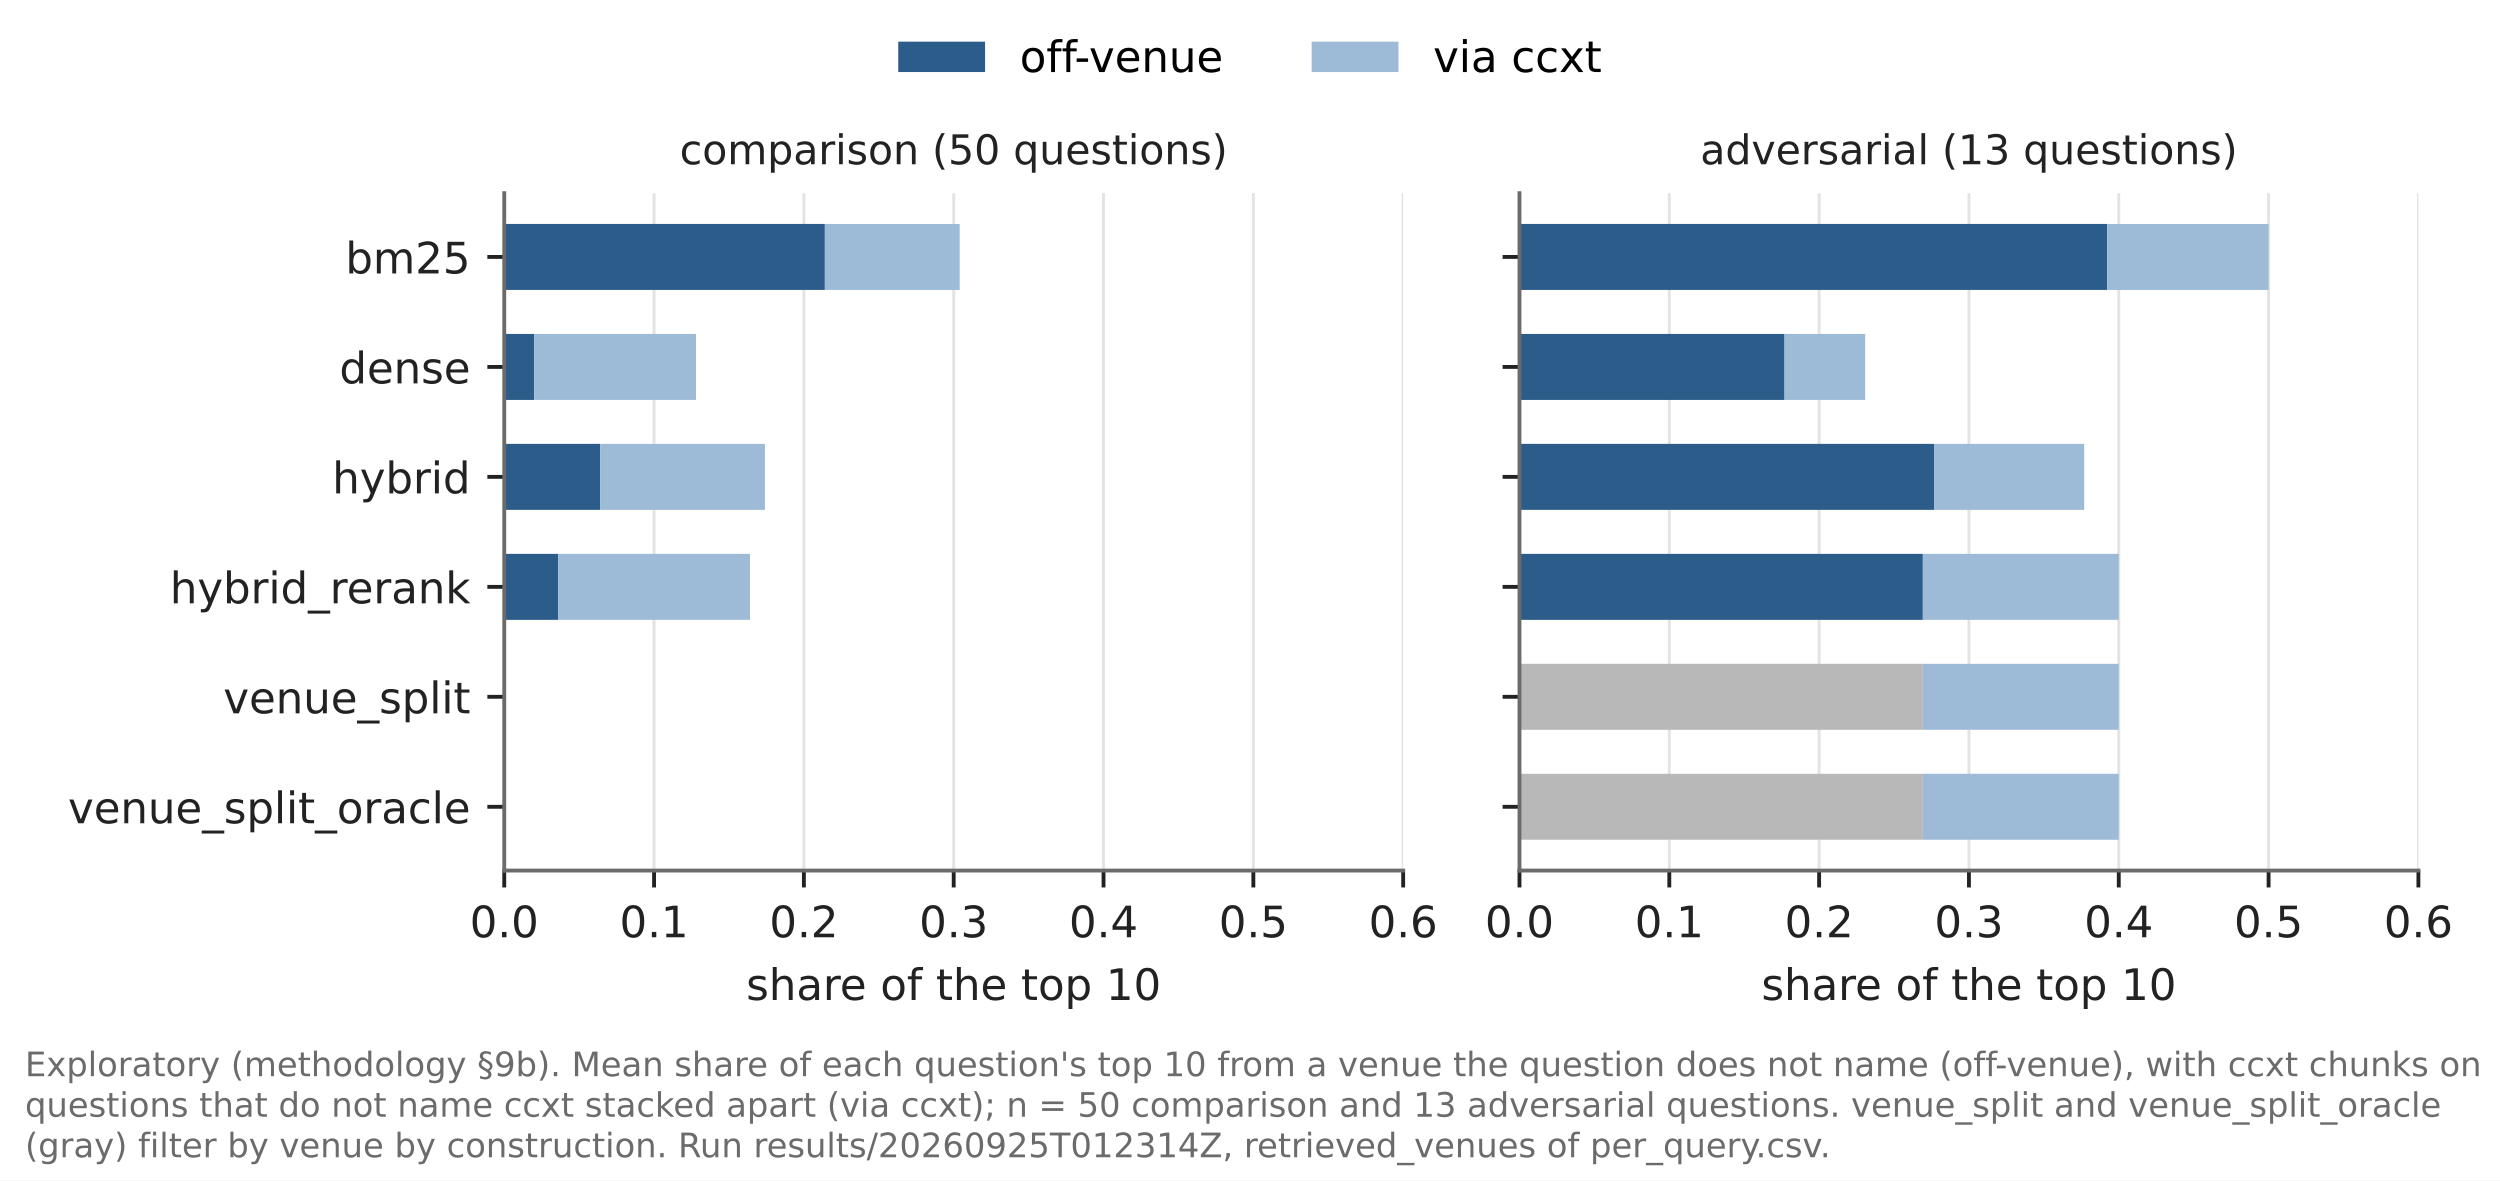
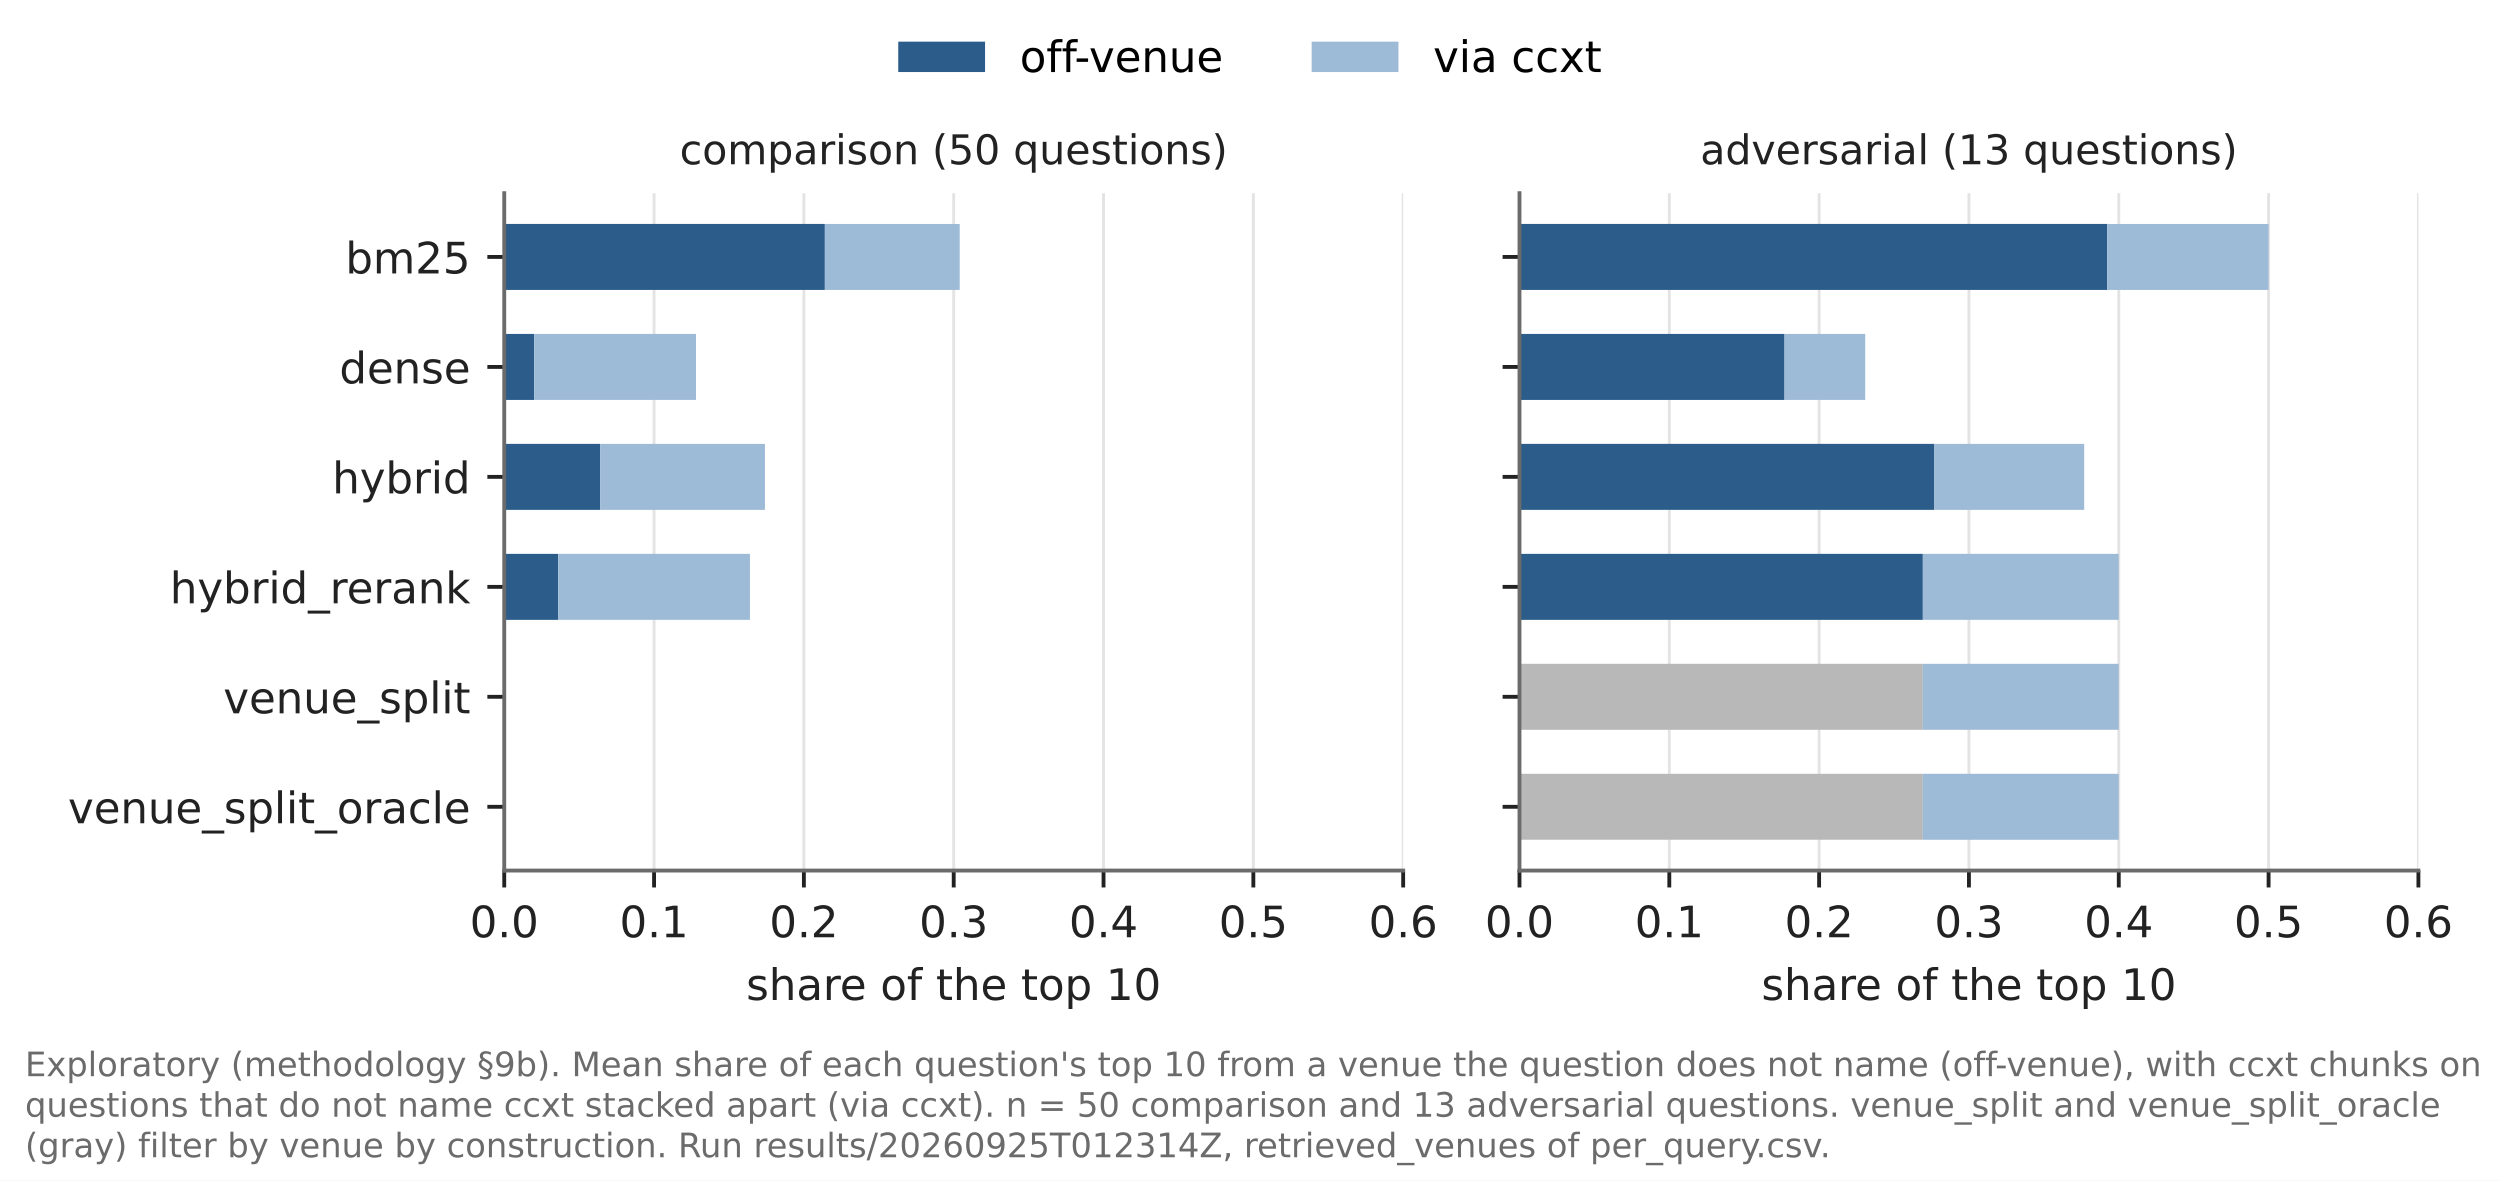
<svg xmlns="http://www.w3.org/2000/svg" xmlns:xlink="http://www.w3.org/1999/xlink" width="518.4pt" height="244.8pt" viewBox="0 0 518.4 244.8" version="1.1">
  <defs>
    <style type="text/css">*{stroke-linejoin: round; stroke-linecap: butt}</style>
  </defs>
  <g id="figure_1">
    <g id="patch_1">
      <path d="M 0 244.8  L 518.4 244.8  L 518.4 0  L 0 0  z " style="fill: #ffffff" />
    </g>
    <g id="axes_1">
      <g id="patch_2">
        <path d="M 104.56 180.518  L 290.96 180.518  L 290.96 40.056  L 104.56 40.056  z " style="fill: #ffffff" />
      </g>
      <g id="matplotlib.axis_1">
        <g id="xtick_1">
          <g id="line2d_1">
            <path d="M 104.56 180.518  L 104.56 40.056  " clip-path="url(#pb4a2260572)" style="fill: none; stroke: #e3e3e3; stroke-width: 0.6; stroke-linecap: square" />
          </g>
          <g id="line2d_2">
            <defs>
              <path id="mafd5c0f1e5" d="M 0 0  L 0 3.5  " style="stroke: #222222; stroke-width: 0.8" />
            </defs>
            <g>
              <use xlink:href="#mafd5c0f1e5" x="104.56" y="180.518" style="fill: #222222; stroke: #222222; stroke-width: 0.8" />
            </g>
          </g>
          <g id="text_1">
            <text style="font-size: 9px; font-family: 'DejaVu Sans'; text-anchor: middle; fill: #222222" x="104.56" y="194.356" transform="rotate(-0 104.56 194.3558)">0.0</text>
          </g>
        </g>
        <g id="xtick_2">
          <g id="line2d_3">
            <path d="M 135.627 180.518  L 135.627 40.056  " clip-path="url(#pb4a2260572)" style="fill: none; stroke: #e3e3e3; stroke-width: 0.6; stroke-linecap: square" />
          </g>
          <g id="line2d_4">
            <g>
              <use xlink:href="#mafd5c0f1e5" x="135.627" y="180.518" style="fill: #222222; stroke: #222222; stroke-width: 0.8" />
            </g>
          </g>
          <g id="text_2">
            <text style="font-size: 9px; font-family: 'DejaVu Sans'; text-anchor: middle; fill: #222222" x="135.627" y="194.356" transform="rotate(-0 135.6267 194.3558)">0.1</text>
          </g>
        </g>
        <g id="xtick_3">
          <g id="line2d_5">
            <path d="M 166.693 180.518  L 166.693 40.056  " clip-path="url(#pb4a2260572)" style="fill: none; stroke: #e3e3e3; stroke-width: 0.6; stroke-linecap: square" />
          </g>
          <g id="line2d_6">
            <g>
              <use xlink:href="#mafd5c0f1e5" x="166.693" y="180.518" style="fill: #222222; stroke: #222222; stroke-width: 0.8" />
            </g>
          </g>
          <g id="text_3">
            <text style="font-size: 9px; font-family: 'DejaVu Sans'; text-anchor: middle; fill: #222222" x="166.693" y="194.356" transform="rotate(-0 166.6933 194.3558)">0.2</text>
          </g>
        </g>
        <g id="xtick_4">
          <g id="line2d_7">
            <path d="M 197.76 180.518  L 197.76 40.056  " clip-path="url(#pb4a2260572)" style="fill: none; stroke: #e3e3e3; stroke-width: 0.6; stroke-linecap: square" />
          </g>
          <g id="line2d_8">
            <g>
              <use xlink:href="#mafd5c0f1e5" x="197.76" y="180.518" style="fill: #222222; stroke: #222222; stroke-width: 0.8" />
            </g>
          </g>
          <g id="text_4">
            <text style="font-size: 9px; font-family: 'DejaVu Sans'; text-anchor: middle; fill: #222222" x="197.76" y="194.356" transform="rotate(-0 197.76 194.3558)">0.3</text>
          </g>
        </g>
        <g id="xtick_5">
          <g id="line2d_9">
            <path d="M 228.827 180.518  L 228.827 40.056  " clip-path="url(#pb4a2260572)" style="fill: none; stroke: #e3e3e3; stroke-width: 0.6; stroke-linecap: square" />
          </g>
          <g id="line2d_10">
            <g>
              <use xlink:href="#mafd5c0f1e5" x="228.827" y="180.518" style="fill: #222222; stroke: #222222; stroke-width: 0.8" />
            </g>
          </g>
          <g id="text_5">
            <text style="font-size: 9px; font-family: 'DejaVu Sans'; text-anchor: middle; fill: #222222" x="228.827" y="194.356" transform="rotate(-0 228.8267 194.3558)">0.4</text>
          </g>
        </g>
        <g id="xtick_6">
          <g id="line2d_11">
            <path d="M 259.893 180.518  L 259.893 40.056  " clip-path="url(#pb4a2260572)" style="fill: none; stroke: #e3e3e3; stroke-width: 0.6; stroke-linecap: square" />
          </g>
          <g id="line2d_12">
            <g>
              <use xlink:href="#mafd5c0f1e5" x="259.893" y="180.518" style="fill: #222222; stroke: #222222; stroke-width: 0.8" />
            </g>
          </g>
          <g id="text_6">
            <text style="font-size: 9px; font-family: 'DejaVu Sans'; text-anchor: middle; fill: #222222" x="259.893" y="194.356" transform="rotate(-0 259.8933 194.3558)">0.5</text>
          </g>
        </g>
        <g id="xtick_7">
          <g id="line2d_13">
            <path d="M 290.96 180.518  L 290.96 40.056  " clip-path="url(#pb4a2260572)" style="fill: none; stroke: #e3e3e3; stroke-width: 0.6; stroke-linecap: square" />
          </g>
          <g id="line2d_14">
            <g>
              <use xlink:href="#mafd5c0f1e5" x="290.96" y="180.518" style="fill: #222222; stroke: #222222; stroke-width: 0.8" />
            </g>
          </g>
          <g id="text_7">
            <text style="font-size: 9px; font-family: 'DejaVu Sans'; text-anchor: middle; fill: #222222" x="290.96" y="194.356" transform="rotate(-0 290.96 194.3558)">0.6</text>
          </g>
        </g>
        <g id="text_8">
          <text style="font-size: 9px; font-family: 'DejaVu Sans'; text-anchor: middle; fill: #222222" x="197.76" y="207.356" transform="rotate(-0 197.76 207.3565)">share of the top 10</text>
        </g>
      </g>
      <g id="matplotlib.axis_2">
        <g id="ytick_1">
          <g id="line2d_15">
            <defs>
              <path id="m83682ffe1a" d="M 0 0  L -3.5 0  " style="stroke: #222222; stroke-width: 0.8" />
            </defs>
            <g>
              <use xlink:href="#m83682ffe1a" x="104.56" y="53.281" style="fill: #222222; stroke: #222222; stroke-width: 0.8" />
            </g>
          </g>
          <g id="text_9">
            <text style="font-size: 9px; font-family: 'DejaVu Sans'; text-anchor: end; fill: #222222" x="97.56" y="56.701" transform="rotate(-0 97.56 56.70061)">bm25</text>
          </g>
        </g>
        <g id="ytick_2">
          <g id="line2d_16">
            <g>
              <use xlink:href="#m83682ffe1a" x="104.56" y="76.084" style="fill: #222222; stroke: #222222; stroke-width: 0.8" />
            </g>
          </g>
          <g id="text_10">
            <text style="font-size: 9px; font-family: 'DejaVu Sans'; text-anchor: end; fill: #222222" x="97.56" y="79.503" transform="rotate(-0 97.56 79.50286)">dense</text>
          </g>
        </g>
        <g id="ytick_3">
          <g id="line2d_17">
            <g>
              <use xlink:href="#m83682ffe1a" x="104.56" y="98.886" style="fill: #222222; stroke: #222222; stroke-width: 0.8" />
            </g>
          </g>
          <g id="text_11">
            <text style="font-size: 9px; font-family: 'DejaVu Sans'; text-anchor: end; fill: #222222" x="97.56" y="102.305" transform="rotate(-0 97.56 102.3051)">hybrid</text>
          </g>
        </g>
        <g id="ytick_4">
          <g id="line2d_18">
            <g>
              <use xlink:href="#m83682ffe1a" x="104.56" y="121.688" style="fill: #222222; stroke: #222222; stroke-width: 0.8" />
            </g>
          </g>
          <g id="text_12">
            <text style="font-size: 9px; font-family: 'DejaVu Sans'; text-anchor: end; fill: #222222" x="97.56" y="125.107" transform="rotate(-0 97.56 125.1074)">hybrid_rerank</text>
          </g>
        </g>
        <g id="ytick_5">
          <g id="line2d_19">
            <g>
              <use xlink:href="#m83682ffe1a" x="104.56" y="144.49" style="fill: #222222; stroke: #222222; stroke-width: 0.8" />
            </g>
          </g>
          <g id="text_13">
            <text style="font-size: 9px; font-family: 'DejaVu Sans'; text-anchor: end; fill: #222222" x="97.56" y="147.91" transform="rotate(-0 97.56 147.9096)">venue_split</text>
          </g>
        </g>
        <g id="ytick_6">
          <g id="line2d_20">
            <g>
              <use xlink:href="#m83682ffe1a" x="104.56" y="167.293" style="fill: #222222; stroke: #222222; stroke-width: 0.8" />
            </g>
          </g>
          <g id="text_14">
            <text style="font-size: 9px; font-family: 'DejaVu Sans'; text-anchor: end; fill: #222222" x="97.56" y="170.712" transform="rotate(-0 97.56 170.7119)">venue_split_oracle</text>
          </g>
        </g>
      </g>
      <g id="patch_3">
        <path d="M 104.56 46.441  L 171.043 46.441  L 171.043 60.122  L 104.56 60.122  z " clip-path="url(#pb4a2260572)" style="fill: #2b5c8a" />
      </g>
      <g id="patch_4">
        <path d="M 171.043 46.441  L 199.003 46.441  L 199.003 60.122  L 171.043 60.122  z " clip-path="url(#pb4a2260572)" style="fill: #9dbad6" />
      </g>
      <g id="patch_5">
        <path d="M 104.56 69.243  L 110.773 69.243  L 110.773 82.924  L 104.56 82.924  z " clip-path="url(#pb4a2260572)" style="fill: #2b5c8a" />
      </g>
      <g id="patch_6">
        <path d="M 110.773 69.243  L 144.325 69.243  L 144.325 82.924  L 110.773 82.924  z " clip-path="url(#pb4a2260572)" style="fill: #9dbad6" />
      </g>
      <g id="patch_7">
        <path d="M 104.56 92.045  L 124.443 92.045  L 124.443 105.726  L 104.56 105.726  z " clip-path="url(#pb4a2260572)" style="fill: #2b5c8a" />
      </g>
      <g id="patch_8">
        <path d="M 124.443 92.045  L 158.616 92.045  L 158.616 105.726  L 124.443 105.726  z " clip-path="url(#pb4a2260572)" style="fill: #9dbad6" />
      </g>
      <g id="patch_9">
        <path d="M 104.56 114.847  L 115.744 114.847  L 115.744 128.529  L 104.56 128.529  z " clip-path="url(#pb4a2260572)" style="fill: #2b5c8a" />
      </g>
      <g id="patch_10">
        <path d="M 115.744 114.847  L 155.509 114.847  L 155.509 128.529  L 115.744 128.529  z " clip-path="url(#pb4a2260572)" style="fill: #9dbad6" />
      </g>
      <g id="patch_11">
        <path d="M 104.56 137.65  L 104.56 137.65  L 104.56 151.331  L 104.56 151.331  z " clip-path="url(#pb4a2260572)" style="fill: #b8b8b8" />
      </g>
      <g id="patch_12">
        <path d="M 104.56 137.65  L 104.56 137.65  L 104.56 151.331  L 104.56 151.331  z " clip-path="url(#pb4a2260572)" style="fill: #9dbad6" />
      </g>
      <g id="patch_13">
        <path d="M 104.56 160.452  L 104.56 160.452  L 104.56 174.133  L 104.56 174.133  z " clip-path="url(#pb4a2260572)" style="fill: #b8b8b8" />
      </g>
      <g id="patch_14">
        <path d="M 104.56 160.452  L 104.56 160.452  L 104.56 174.133  L 104.56 174.133  z " clip-path="url(#pb4a2260572)" style="fill: #9dbad6" />
      </g>
      <g id="patch_15">
        <path d="M 104.56 180.518  L 104.56 40.056  " style="fill: none; stroke: #6b6b6b; stroke-width: 0.8; stroke-linejoin: miter; stroke-linecap: square" />
      </g>
      <g id="patch_16">
        <path d="M 104.56 180.518  L 290.96 180.518  " style="fill: none; stroke: #6b6b6b; stroke-width: 0.8; stroke-linejoin: miter; stroke-linecap: square" />
      </g>
      <g id="text_15">
        <text style="font-size: 8.5px; font-family: 'DejaVu Sans'; text-anchor: middle; fill: #222222" x="197.76" y="34.056" transform="rotate(-0 197.76 34.056)">comparison (50 questions)</text>
      </g>
    </g>
    <g id="axes_2">
      <g id="patch_17">
        <path d="M 315.08 180.518  L 501.48 180.518  L 501.48 40.056  L 315.08 40.056  z " style="fill: #ffffff" />
      </g>
      <g id="matplotlib.axis_3">
        <g id="xtick_8">
          <g id="line2d_21">
            <path d="M 315.08 180.518  L 315.08 40.056  " clip-path="url(#p94e65c26f1)" style="fill: none; stroke: #e3e3e3; stroke-width: 0.6; stroke-linecap: square" />
          </g>
          <g id="line2d_22">
            <g>
              <use xlink:href="#mafd5c0f1e5" x="315.08" y="180.518" style="fill: #222222; stroke: #222222; stroke-width: 0.8" />
            </g>
          </g>
          <g id="text_16">
            <text style="font-size: 9px; font-family: 'DejaVu Sans'; text-anchor: middle; fill: #222222" x="315.08" y="194.356" transform="rotate(-0 315.08 194.3558)">0.0</text>
          </g>
        </g>
        <g id="xtick_9">
          <g id="line2d_23">
            <path d="M 346.147 180.518  L 346.147 40.056  " clip-path="url(#p94e65c26f1)" style="fill: none; stroke: #e3e3e3; stroke-width: 0.6; stroke-linecap: square" />
          </g>
          <g id="line2d_24">
            <g>
              <use xlink:href="#mafd5c0f1e5" x="346.147" y="180.518" style="fill: #222222; stroke: #222222; stroke-width: 0.8" />
            </g>
          </g>
          <g id="text_17">
            <text style="font-size: 9px; font-family: 'DejaVu Sans'; text-anchor: middle; fill: #222222" x="346.147" y="194.356" transform="rotate(-0 346.1467 194.3558)">0.1</text>
          </g>
        </g>
        <g id="xtick_10">
          <g id="line2d_25">
            <path d="M 377.213 180.518  L 377.213 40.056  " clip-path="url(#p94e65c26f1)" style="fill: none; stroke: #e3e3e3; stroke-width: 0.6; stroke-linecap: square" />
          </g>
          <g id="line2d_26">
            <g>
              <use xlink:href="#mafd5c0f1e5" x="377.213" y="180.518" style="fill: #222222; stroke: #222222; stroke-width: 0.8" />
            </g>
          </g>
          <g id="text_18">
            <text style="font-size: 9px; font-family: 'DejaVu Sans'; text-anchor: middle; fill: #222222" x="377.213" y="194.356" transform="rotate(-0 377.2133 194.3558)">0.2</text>
          </g>
        </g>
        <g id="xtick_11">
          <g id="line2d_27">
            <path d="M 408.28 180.518  L 408.28 40.056  " clip-path="url(#p94e65c26f1)" style="fill: none; stroke: #e3e3e3; stroke-width: 0.6; stroke-linecap: square" />
          </g>
          <g id="line2d_28">
            <g>
              <use xlink:href="#mafd5c0f1e5" x="408.28" y="180.518" style="fill: #222222; stroke: #222222; stroke-width: 0.8" />
            </g>
          </g>
          <g id="text_19">
            <text style="font-size: 9px; font-family: 'DejaVu Sans'; text-anchor: middle; fill: #222222" x="408.28" y="194.356" transform="rotate(-0 408.28 194.3558)">0.3</text>
          </g>
        </g>
        <g id="xtick_12">
          <g id="line2d_29">
            <path d="M 439.347 180.518  L 439.347 40.056  " clip-path="url(#p94e65c26f1)" style="fill: none; stroke: #e3e3e3; stroke-width: 0.6; stroke-linecap: square" />
          </g>
          <g id="line2d_30">
            <g>
              <use xlink:href="#mafd5c0f1e5" x="439.347" y="180.518" style="fill: #222222; stroke: #222222; stroke-width: 0.8" />
            </g>
          </g>
          <g id="text_20">
            <text style="font-size: 9px; font-family: 'DejaVu Sans'; text-anchor: middle; fill: #222222" x="439.347" y="194.356" transform="rotate(-0 439.3467 194.3558)">0.4</text>
          </g>
        </g>
        <g id="xtick_13">
          <g id="line2d_31">
            <path d="M 470.413 180.518  L 470.413 40.056  " clip-path="url(#p94e65c26f1)" style="fill: none; stroke: #e3e3e3; stroke-width: 0.6; stroke-linecap: square" />
          </g>
          <g id="line2d_32">
            <g>
              <use xlink:href="#mafd5c0f1e5" x="470.413" y="180.518" style="fill: #222222; stroke: #222222; stroke-width: 0.8" />
            </g>
          </g>
          <g id="text_21">
            <text style="font-size: 9px; font-family: 'DejaVu Sans'; text-anchor: middle; fill: #222222" x="470.413" y="194.356" transform="rotate(-0 470.4133 194.3558)">0.5</text>
          </g>
        </g>
        <g id="xtick_14">
          <g id="line2d_33">
            <path d="M 501.48 180.518  L 501.48 40.056  " clip-path="url(#p94e65c26f1)" style="fill: none; stroke: #e3e3e3; stroke-width: 0.6; stroke-linecap: square" />
          </g>
          <g id="line2d_34">
            <g>
              <use xlink:href="#mafd5c0f1e5" x="501.48" y="180.518" style="fill: #222222; stroke: #222222; stroke-width: 0.8" />
            </g>
          </g>
          <g id="text_22">
            <text style="font-size: 9px; font-family: 'DejaVu Sans'; text-anchor: middle; fill: #222222" x="501.48" y="194.356" transform="rotate(-0 501.48 194.3558)">0.6</text>
          </g>
        </g>
        <g id="text_23">
          <text style="font-size: 9px; font-family: 'DejaVu Sans'; text-anchor: middle; fill: #222222" x="408.28" y="207.356" transform="rotate(-0 408.28 207.3565)">share of the top 10</text>
        </g>
      </g>
      <g id="matplotlib.axis_4">
        <g id="ytick_7">
          <g id="line2d_35">
            <g>
              <use xlink:href="#m83682ffe1a" x="315.08" y="53.281" style="fill: #222222; stroke: #222222; stroke-width: 0.8" />
            </g>
          </g>
        </g>
        <g id="ytick_8">
          <g id="line2d_36">
            <g>
              <use xlink:href="#m83682ffe1a" x="315.08" y="76.084" style="fill: #222222; stroke: #222222; stroke-width: 0.8" />
            </g>
          </g>
        </g>
        <g id="ytick_9">
          <g id="line2d_37">
            <g>
              <use xlink:href="#m83682ffe1a" x="315.08" y="98.886" style="fill: #222222; stroke: #222222; stroke-width: 0.8" />
            </g>
          </g>
        </g>
        <g id="ytick_10">
          <g id="line2d_38">
            <g>
              <use xlink:href="#m83682ffe1a" x="315.08" y="121.688" style="fill: #222222; stroke: #222222; stroke-width: 0.8" />
            </g>
          </g>
        </g>
        <g id="ytick_11">
          <g id="line2d_39">
            <g>
              <use xlink:href="#m83682ffe1a" x="315.08" y="144.49" style="fill: #222222; stroke: #222222; stroke-width: 0.8" />
            </g>
          </g>
        </g>
        <g id="ytick_12">
          <g id="line2d_40">
            <g>
              <use xlink:href="#m83682ffe1a" x="315.08" y="167.293" style="fill: #222222; stroke: #222222; stroke-width: 0.8" />
            </g>
          </g>
        </g>
      </g>
      <g id="patch_18">
        <path d="M 315.08 46.441  L 436.957 46.441  L 436.957 60.122  L 315.08 60.122  z " clip-path="url(#p94e65c26f1)" style="fill: #2b5c8a" />
      </g>
      <g id="patch_19">
        <path d="M 436.957 46.441  L 470.413 46.441  L 470.413 60.122  L 436.957 60.122  z " clip-path="url(#p94e65c26f1)" style="fill: #9dbad6" />
      </g>
      <g id="patch_20">
        <path d="M 315.08 69.243  L 370.044 69.243  L 370.044 82.924  L 315.08 82.924  z " clip-path="url(#p94e65c26f1)" style="fill: #2b5c8a" />
      </g>
      <g id="patch_21">
        <path d="M 370.044 69.243  L 386.772 69.243  L 386.772 82.924  L 370.044 82.924  z " clip-path="url(#p94e65c26f1)" style="fill: #9dbad6" />
      </g>
      <g id="patch_22">
        <path d="M 315.08 92.045  L 401.111 92.045  L 401.111 105.726  L 315.08 105.726  z " clip-path="url(#p94e65c26f1)" style="fill: #2b5c8a" />
      </g>
      <g id="patch_23">
        <path d="M 401.111 92.045  L 432.177 92.045  L 432.177 105.726  L 401.111 105.726  z " clip-path="url(#p94e65c26f1)" style="fill: #9dbad6" />
      </g>
      <g id="patch_24">
        <path d="M 315.08 114.847  L 398.721 114.847  L 398.721 128.529  L 315.08 128.529  z " clip-path="url(#p94e65c26f1)" style="fill: #2b5c8a" />
      </g>
      <g id="patch_25">
        <path d="M 398.721 114.847  L 439.347 114.847  L 439.347 128.529  L 398.721 128.529  z " clip-path="url(#p94e65c26f1)" style="fill: #9dbad6" />
      </g>
      <g id="patch_26">
        <path d="M 315.08 137.65  L 398.721 137.65  L 398.721 151.331  L 315.08 151.331  z " clip-path="url(#p94e65c26f1)" style="fill: #b8b8b8" />
      </g>
      <g id="patch_27">
        <path d="M 398.721 137.65  L 439.347 137.65  L 439.347 151.331  L 398.721 151.331  z " clip-path="url(#p94e65c26f1)" style="fill: #9dbad6" />
      </g>
      <g id="patch_28">
        <path d="M 315.08 160.452  L 398.721 160.452  L 398.721 174.133  L 315.08 174.133  z " clip-path="url(#p94e65c26f1)" style="fill: #b8b8b8" />
      </g>
      <g id="patch_29">
        <path d="M 398.721 160.452  L 439.347 160.452  L 439.347 174.133  L 398.721 174.133  z " clip-path="url(#p94e65c26f1)" style="fill: #9dbad6" />
      </g>
      <g id="patch_30">
        <path d="M 315.08 180.518  L 315.08 40.056  " style="fill: none; stroke: #6b6b6b; stroke-width: 0.8; stroke-linejoin: miter; stroke-linecap: square" />
      </g>
      <g id="patch_31">
        <path d="M 315.08 180.518  L 501.48 180.518  " style="fill: none; stroke: #6b6b6b; stroke-width: 0.8; stroke-linejoin: miter; stroke-linecap: square" />
      </g>
      <g id="text_24">
        <text style="font-size: 8.5px; font-family: 'DejaVu Sans'; text-anchor: middle; fill: #222222" x="408.28" y="34.056" transform="rotate(-0 408.28 34.056)">adversarial (13 questions)</text>
      </g>
    </g>
    <g id="text_25">
      <text style="font-size: 7px; font-family: 'DejaVu Sans'; fill: #6b6b6b" transform="translate(5.184 223.1658)">Exploratory (methodology §9b). Mean share of each question's top 10 from a venue the question does not name (off-venue), with ccxt chunks on</text>
-       <text style="font-size: 7px; font-family: 'DejaVu Sans'; fill: #6b6b6b" transform="translate(5.184 231.5678)">questions that do not name ccxt stacked apart (via ccxt); n = 50 comparison and 13 adversarial questions. venue_split and venue_split_oracle</text>
+       <text style="font-size: 7px; font-family: 'DejaVu Sans'; fill: #6b6b6b" transform="translate(5.184 231.5678)">questions that do not name ccxt stacked apart (via ccxt). n = 50 comparison and 13 adversarial questions. venue_split and venue_split_oracle</text>
      <text style="font-size: 7px; font-family: 'DejaVu Sans'; fill: #6b6b6b" transform="translate(5.184 239.9697)">(gray) filter by venue by construction. Run results/20260925T012314Z, retrieved_venues of per_query.csv.</text>
    </g>
    <g id="legend_1">
      <g id="patch_32">
        <path d="M 186.261 14.939  L 204.261 14.939  L 204.261 8.639  L 186.261 8.639  z " style="fill: #2b5c8a" />
      </g>
      <g id="text_26">
        <text style="font-size: 9px; font-family: 'DejaVu Sans'; text-anchor: start" x="211.461" y="14.939" transform="rotate(-0 211.4613 14.93859)">off-venue</text>
      </g>
      <g id="patch_33">
        <path d="M 271.984 14.939  L 289.984 14.939  L 289.984 8.639  L 271.984 8.639  z " style="fill: #9dbad6" />
      </g>
      <g id="text_27">
        <text style="font-size: 9px; font-family: 'DejaVu Sans'; text-anchor: start" x="297.184" y="14.939" transform="rotate(-0 297.1835 14.93859)">via ccxt</text>
      </g>
    </g>
  </g>
  <defs>
    <clipPath id="pb4a2260572">
      <rect x="104.56" y="40.056" width="186.4" height="140.462" />
    </clipPath>
    <clipPath id="p94e65c26f1">
      <rect x="315.08" y="40.056" width="186.4" height="140.462" />
    </clipPath>
  </defs>
</svg>
